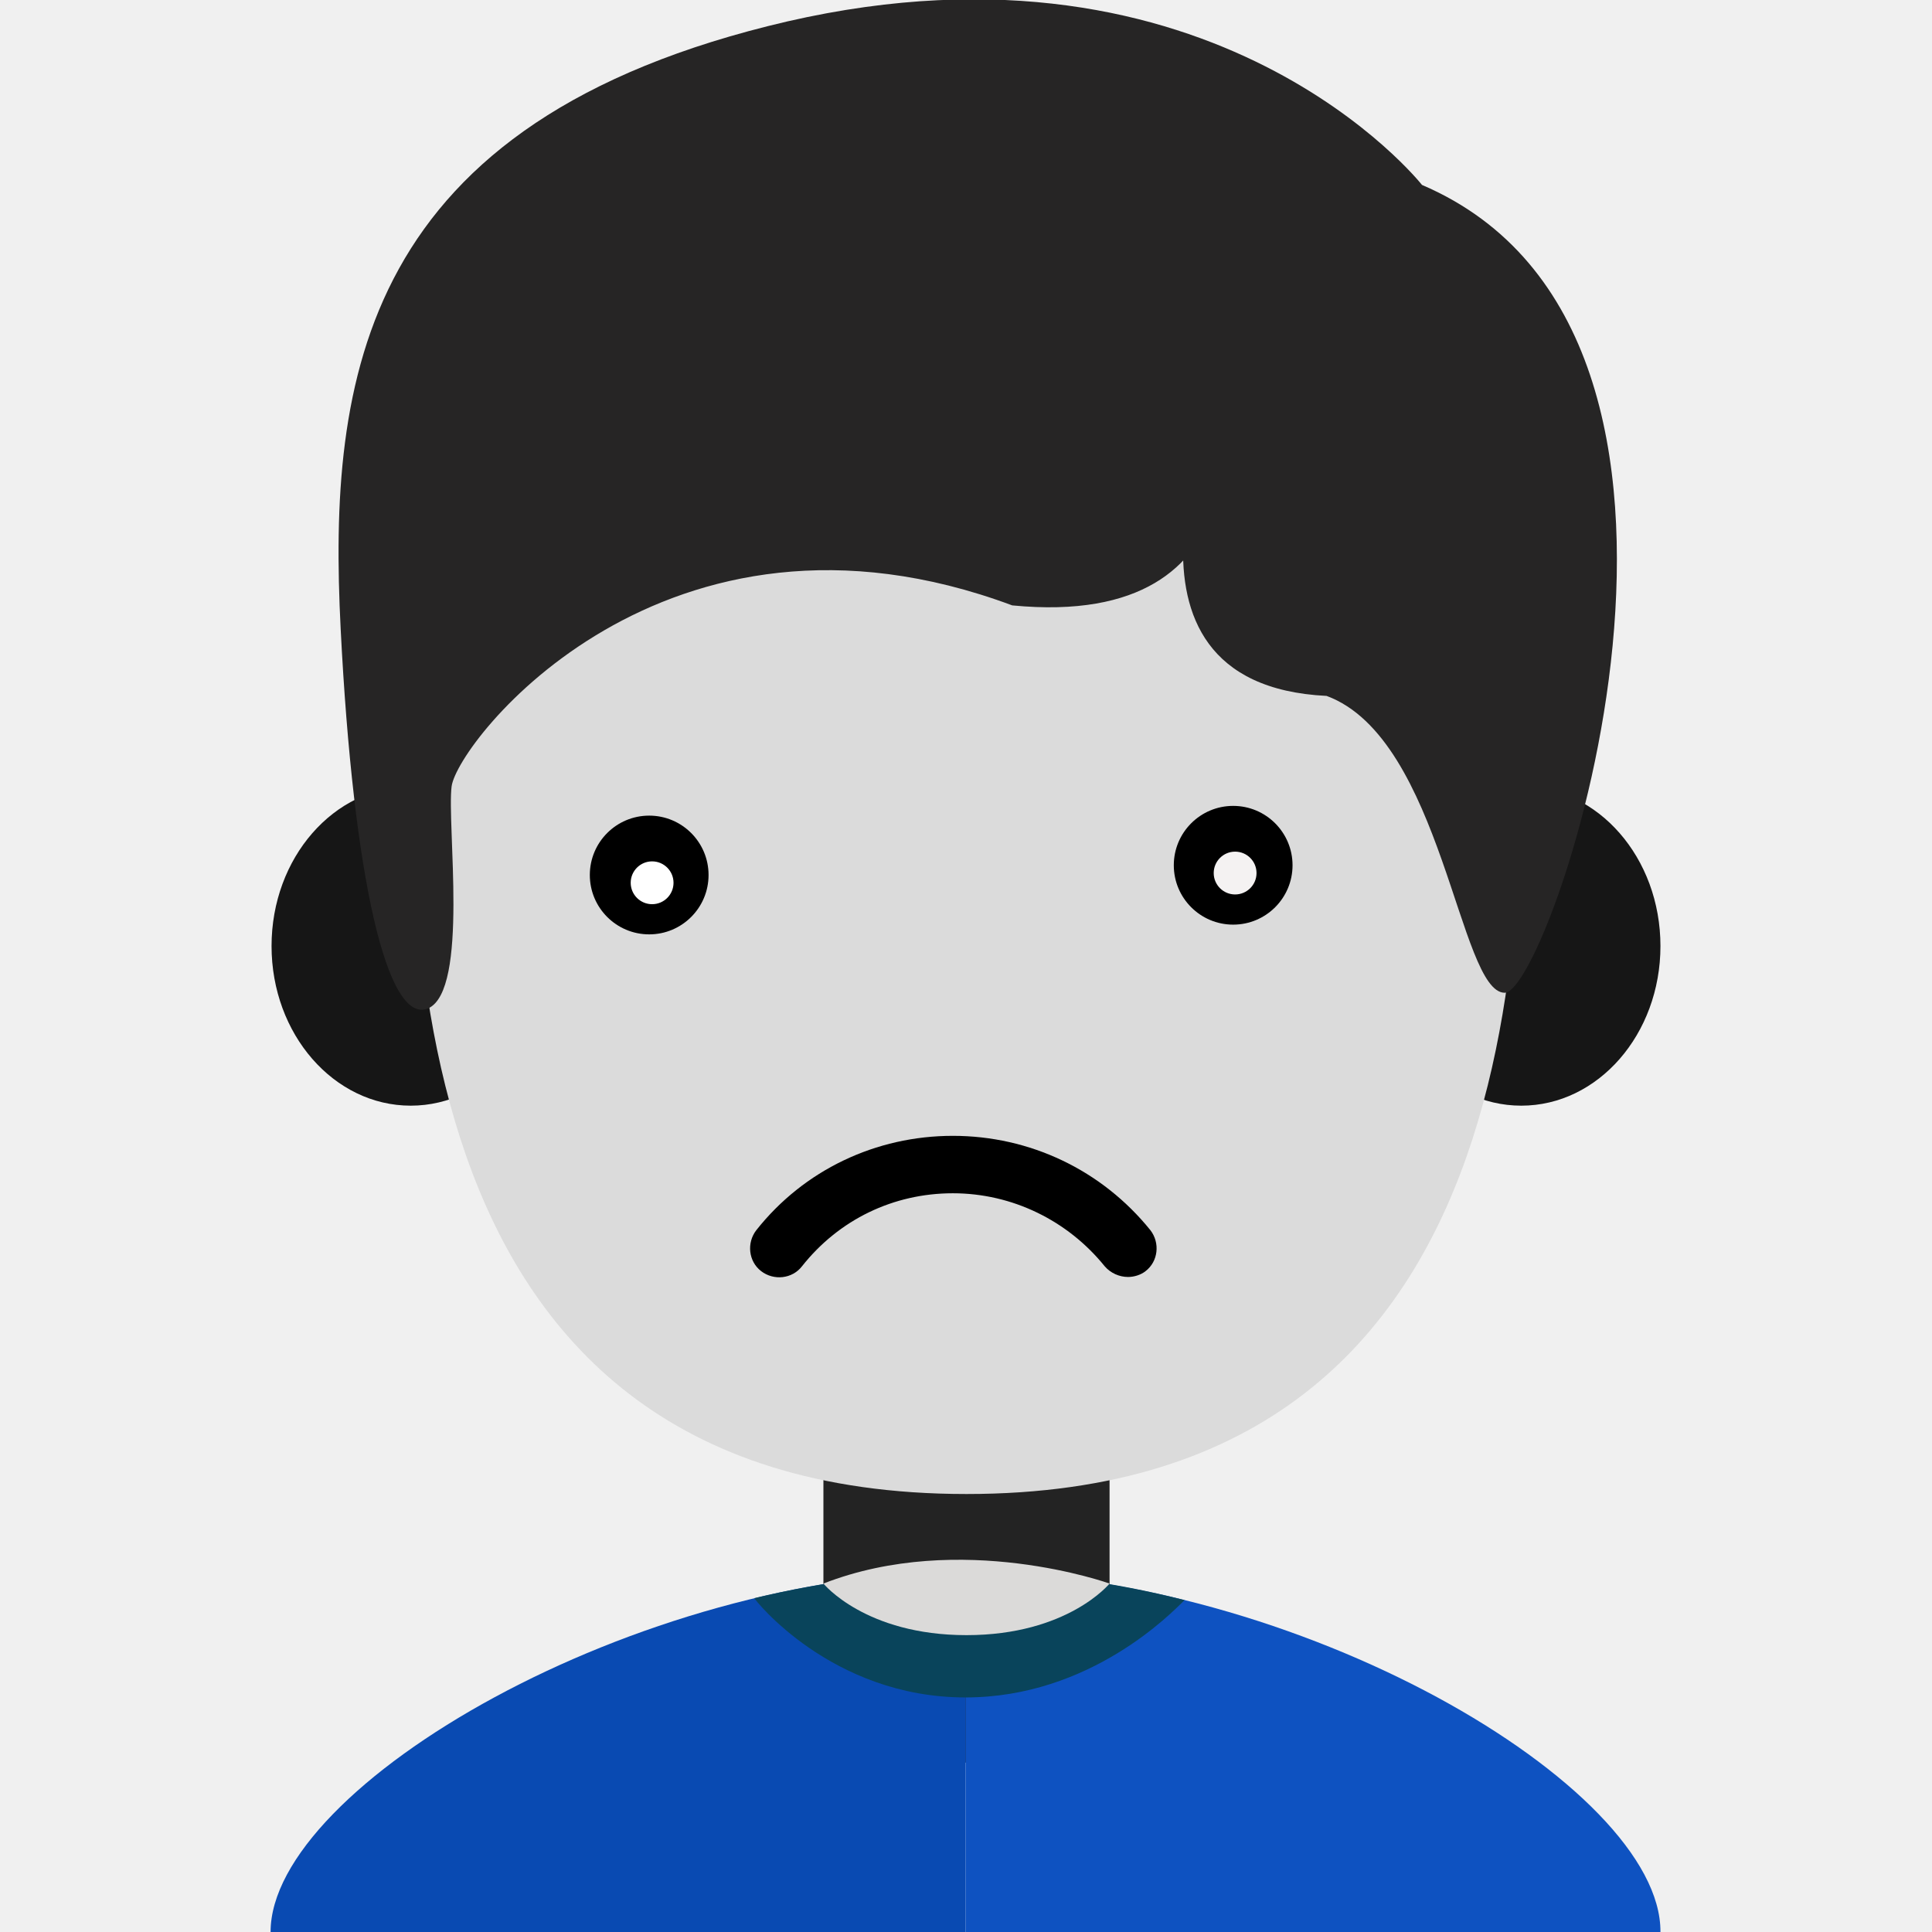
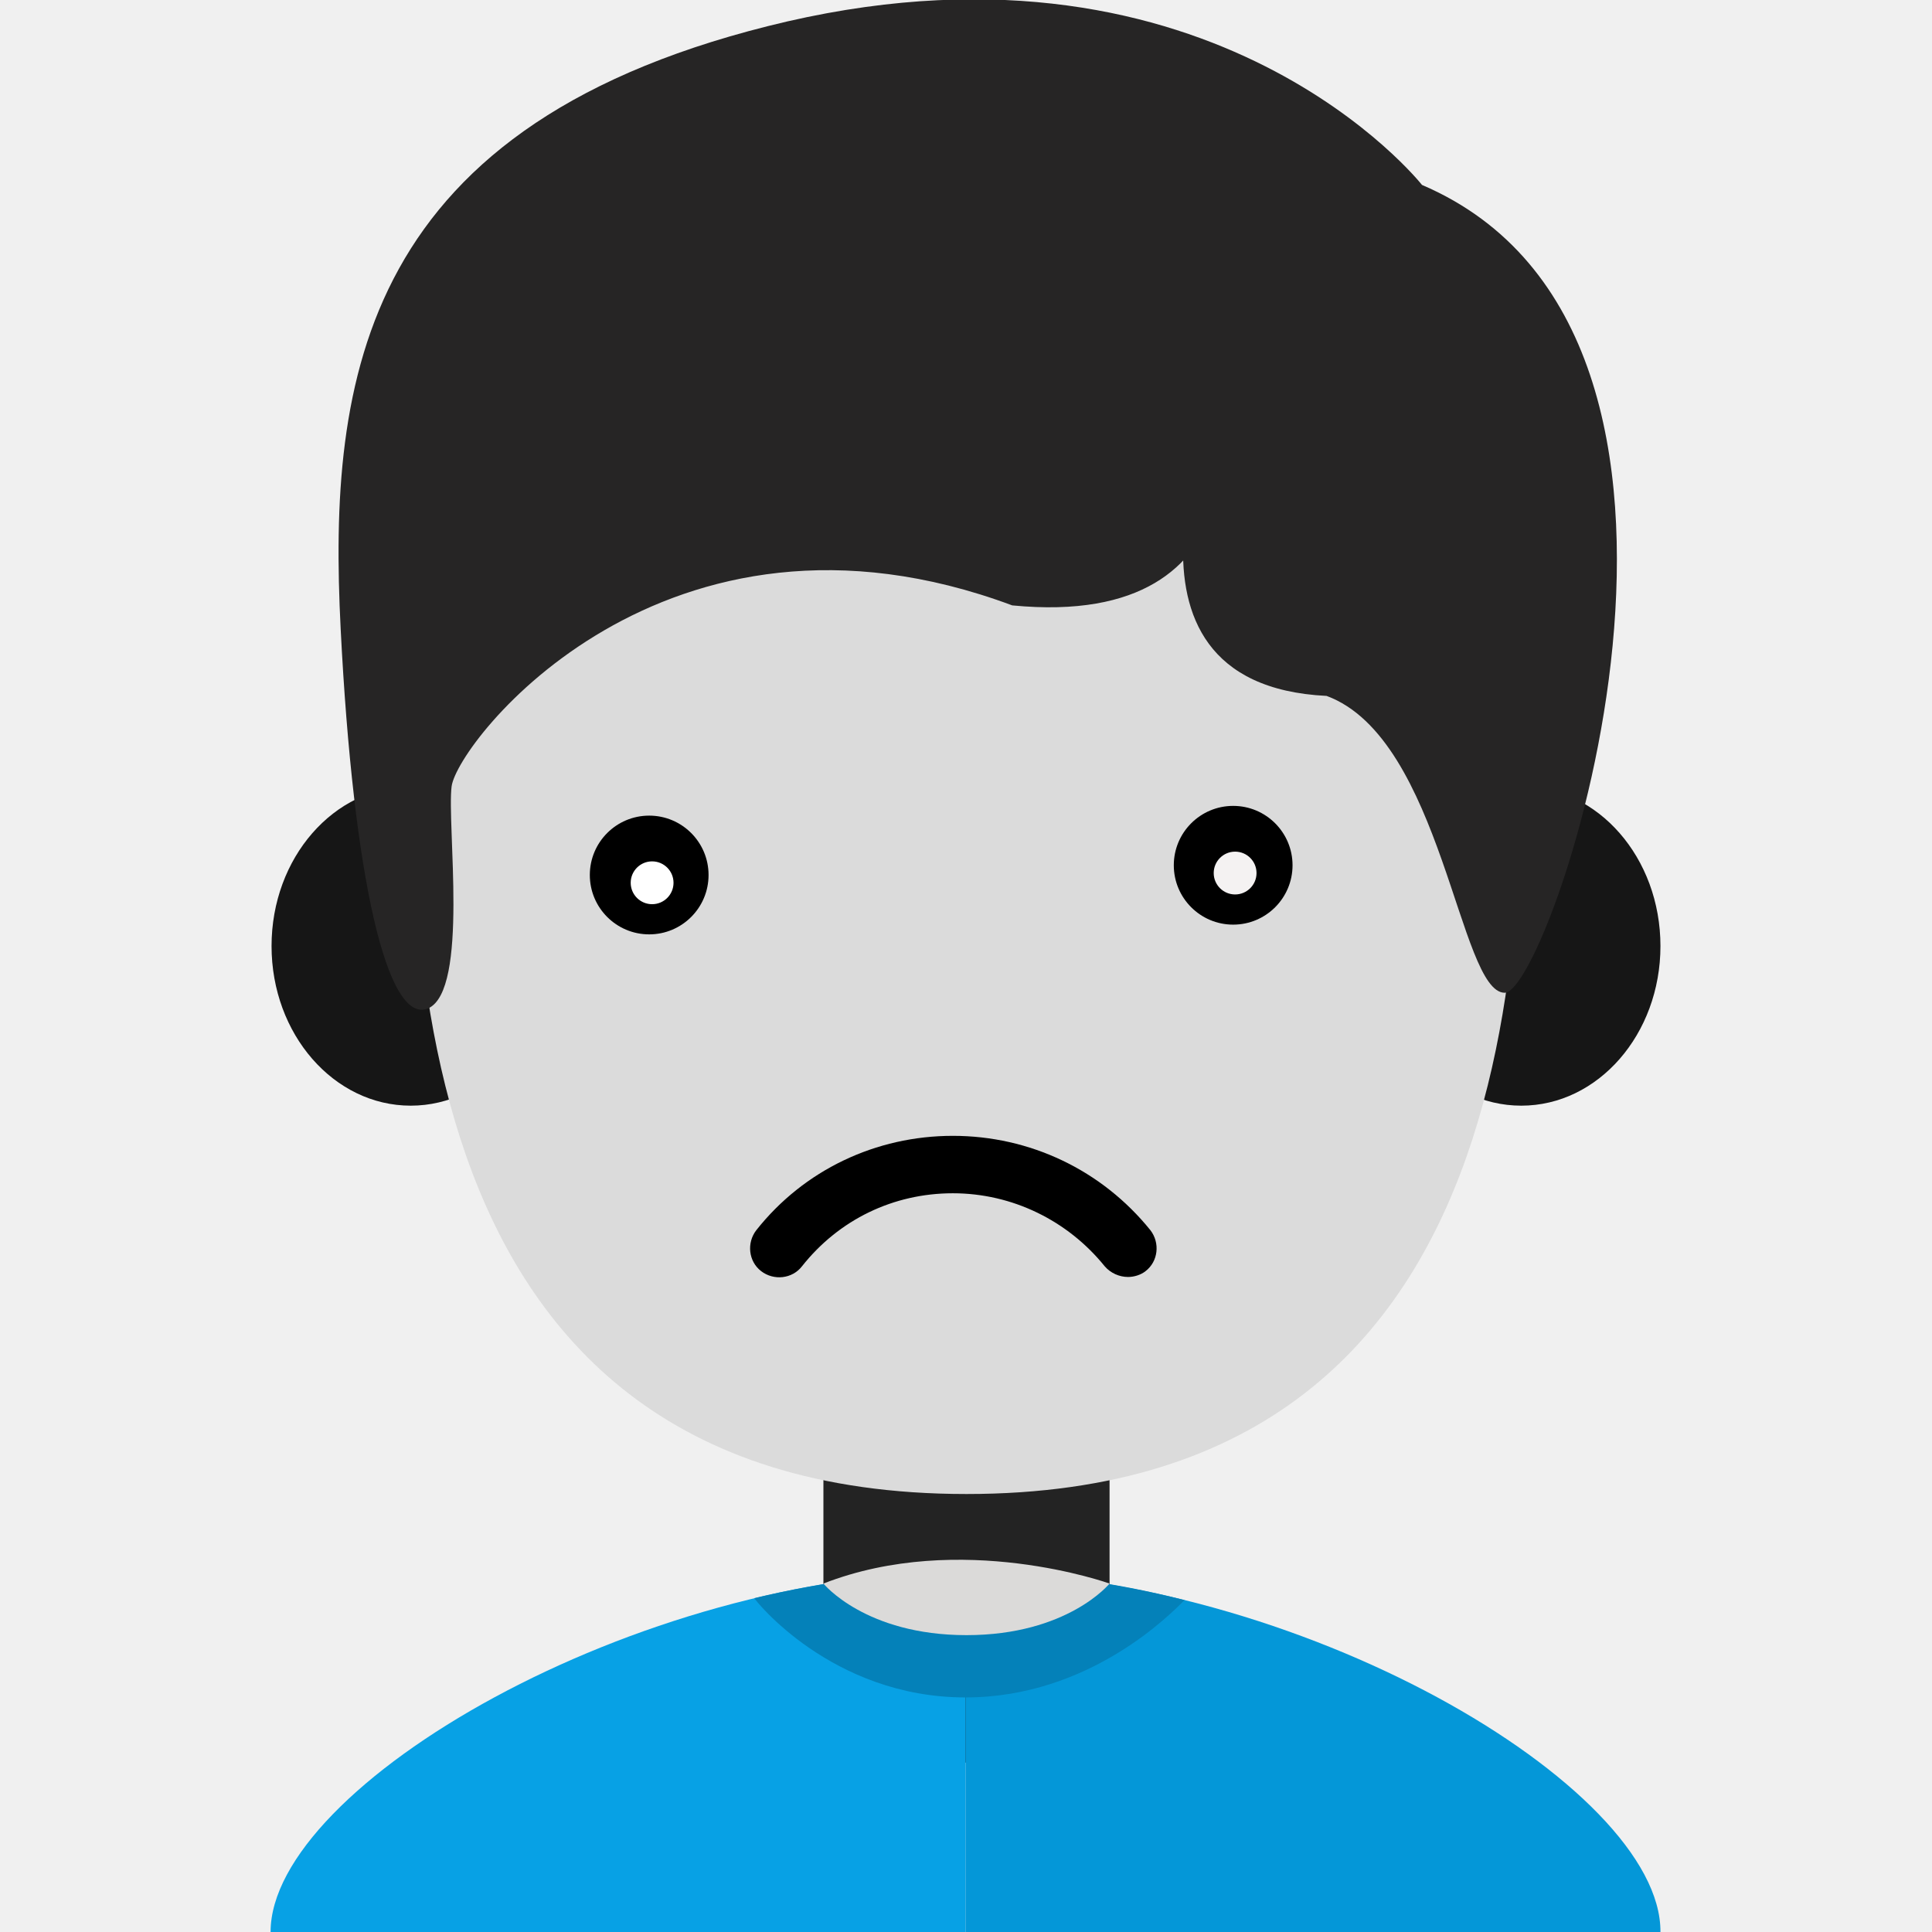
<svg xmlns="http://www.w3.org/2000/svg" version="1.1" id="Capa_1" x="0px" y="0px" viewBox="0 0 198.5 198.5" style="enable-background:new 0 0 198.5 198.5;" xml:space="preserve">
  <style type="text/css">
	.st0{fill:#232323;}
	.st1{fill:#161616;}
	.st2{fill:#DBDBDB;}
- 	.st3{fill:#094AB2;}
- 	.st4{fill:#0E52C1;}
- 	.st5{fill:#09445B;}
+ 	.st3{fill:#07A1E5;}
+ 	.st4{fill:#0497D8;}
+ 	.st5{fill:#0481B9;}
	.st6{fill:#DBDAD9;}
	.st7{fill:#262525;}
	.st8{fill:none;stroke:#000000;stroke-width:2.5;stroke-linecap:round;stroke-linejoin:round;stroke-miterlimit:10;}
	.st9{fill:none;stroke:#000000;stroke-width:3;stroke-linecap:round;stroke-linejoin:bevel;stroke-miterlimit:10;}
	.st10{fill:#FFFFFF;}
	.st11{fill:#F4F2F2;}
</style>
  <g>
    <g>
      <rect x="84.6" y="148.2" class="st0" width="29.4" height="32.9" />
      <ellipse class="st1" cx="42.2" cy="97.2" rx="14.3" ry="16.4" />
      <ellipse class="st1" cx="156.3" cy="97.2" rx="14.3" ry="16.4" />
      <path class="st2" d="M156.3,65.9c0-24.1-17.6-41.7-57-41.7s-57,17.6-57,41.7s-4.1,87.6,57,87.6S156.3,90,156.3,65.9z" />
    </g>
    <path class="st3" d="M99.2,161.5v37H27.8C27.8,183.5,65.4,161.5,99.2,161.5z" />
    <path class="st4" d="M99.2,161.5v37h71.4C170.7,183.5,133.1,161.5,99.2,161.5z" />
    <path class="st5" d="M99.2,161.5c-7.2,0-14.6,1-21.7,2.7c0,0.1,7.9,10.2,21.7,10.2c12.8,0,21.2-8.7,22.5-10   C114.3,162.5,106.7,161.5,99.2,161.5z" />
    <path class="st6" d="M84.6,162.7c0,0,4.3,5.3,14.7,5.3s14.7-5.3,14.7-5.3S98.7,157.2,84.6,162.7z" />
    <path class="st7" d="M146.1,19c0,0-21.2-26.9-65.2-16.8C37,12.4,33.7,38.9,35,64.6s4.8,40.8,9,39c4.2-1.9,1.9-18.9,2.4-22.8   C47,76.2,68.3,48.9,104,62.2c26.8,2.6,21.3-21.7,21.3-21.7s-13.6,29.8,11,31c11.9,4.4,13.6,30.5,18.3,30.5S182.3,34.5,146.1,19z" />
  </g>
  <g>
    <path class="st8" d="M114.6,71.9" />
  </g>
  <g>
    <path class="st8" d="M105.3,75.6" />
  </g>
  <g>
    <path class="st9" d="M120.5,96.8" />
  </g>
  <g>
    <circle cx="126.7" cy="88.9" r="6.1" />
  </g>
  <g>
    <circle cx="66.7" cy="89.9" r="6.1" />
  </g>
  <circle class="st10" cx="67" cy="90.7" r="2.2" />
  <circle class="st11" cx="126.9" cy="89.7" r="2.2" />
  <g>
    <path d="M115.9,131.2c-0.9,0-1.8-0.4-2.4-1.1c-3.8-4.7-9.5-7.5-15.6-7.5s-11.7,2.7-15.5,7.5c-1,1.3-2.9,1.5-4.2,0.5   c-1.3-1-1.5-2.9-0.5-4.2c4.9-6.2,12.3-9.7,20.2-9.7s15.3,3.5,20.3,9.7c1,1.3,0.8,3.2-0.5,4.2C117.2,131,116.5,131.2,115.9,131.2z" />
  </g>
</svg>
